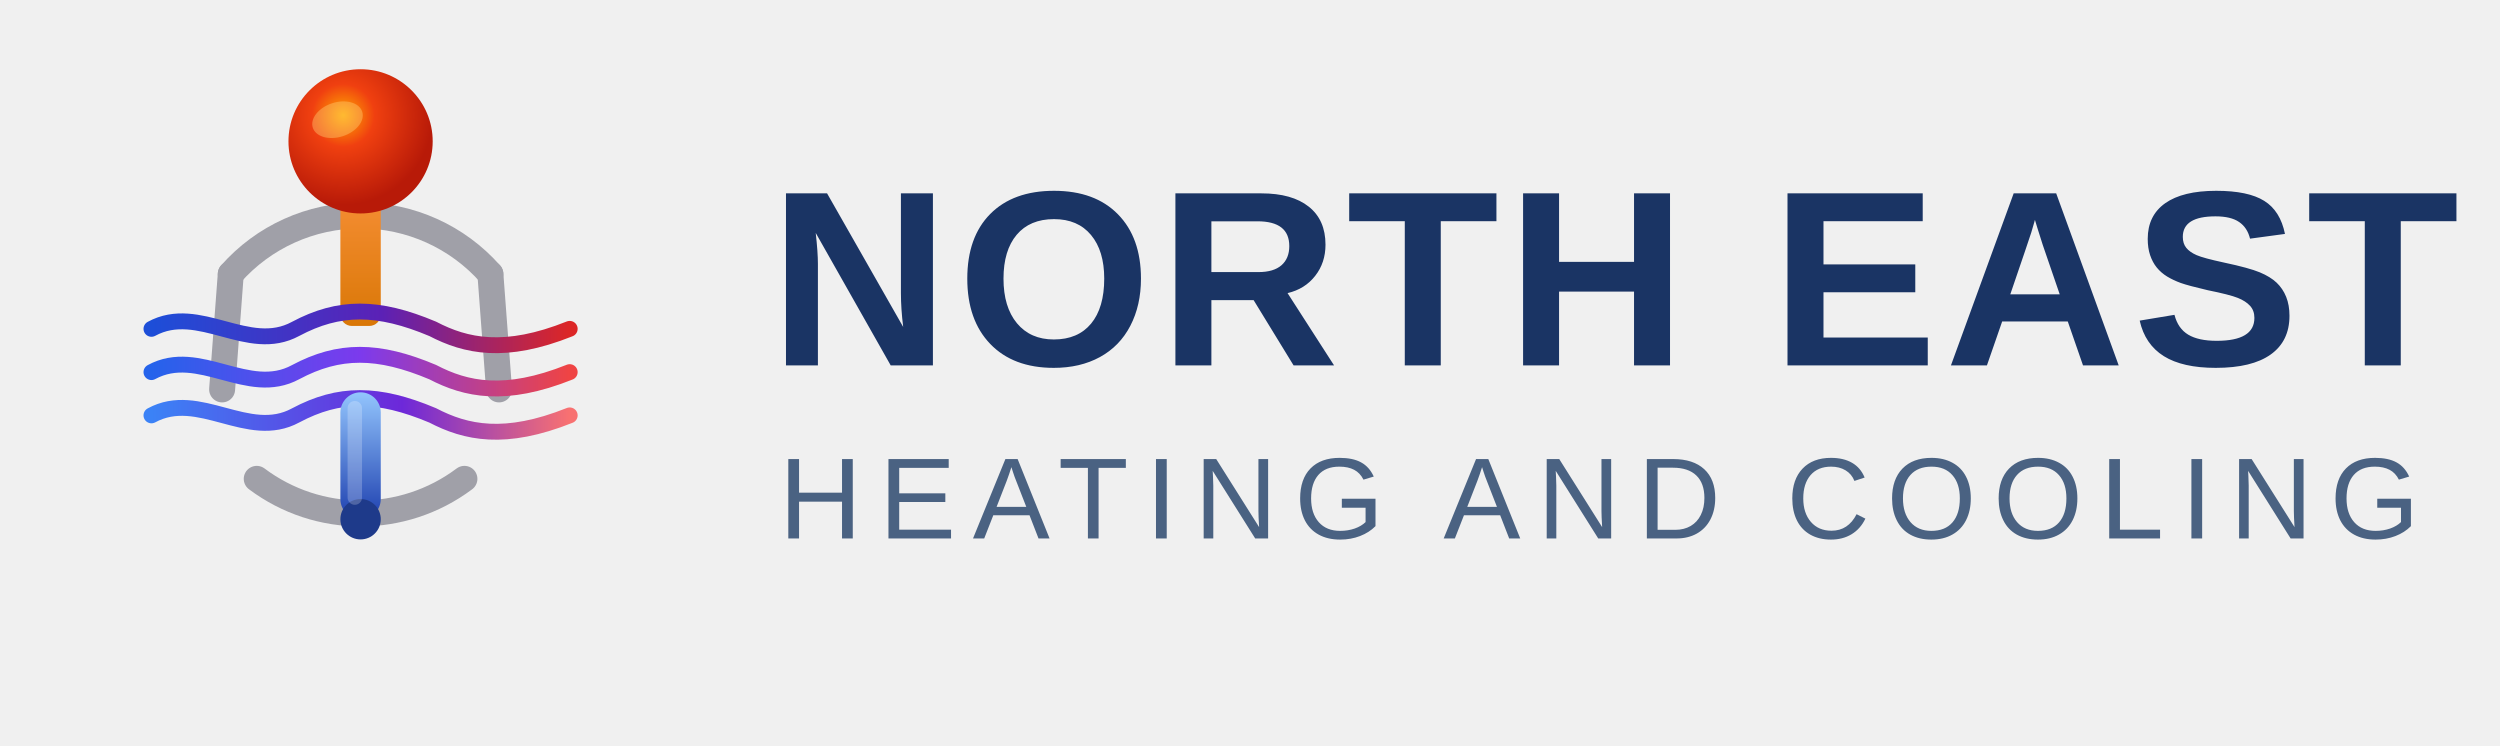
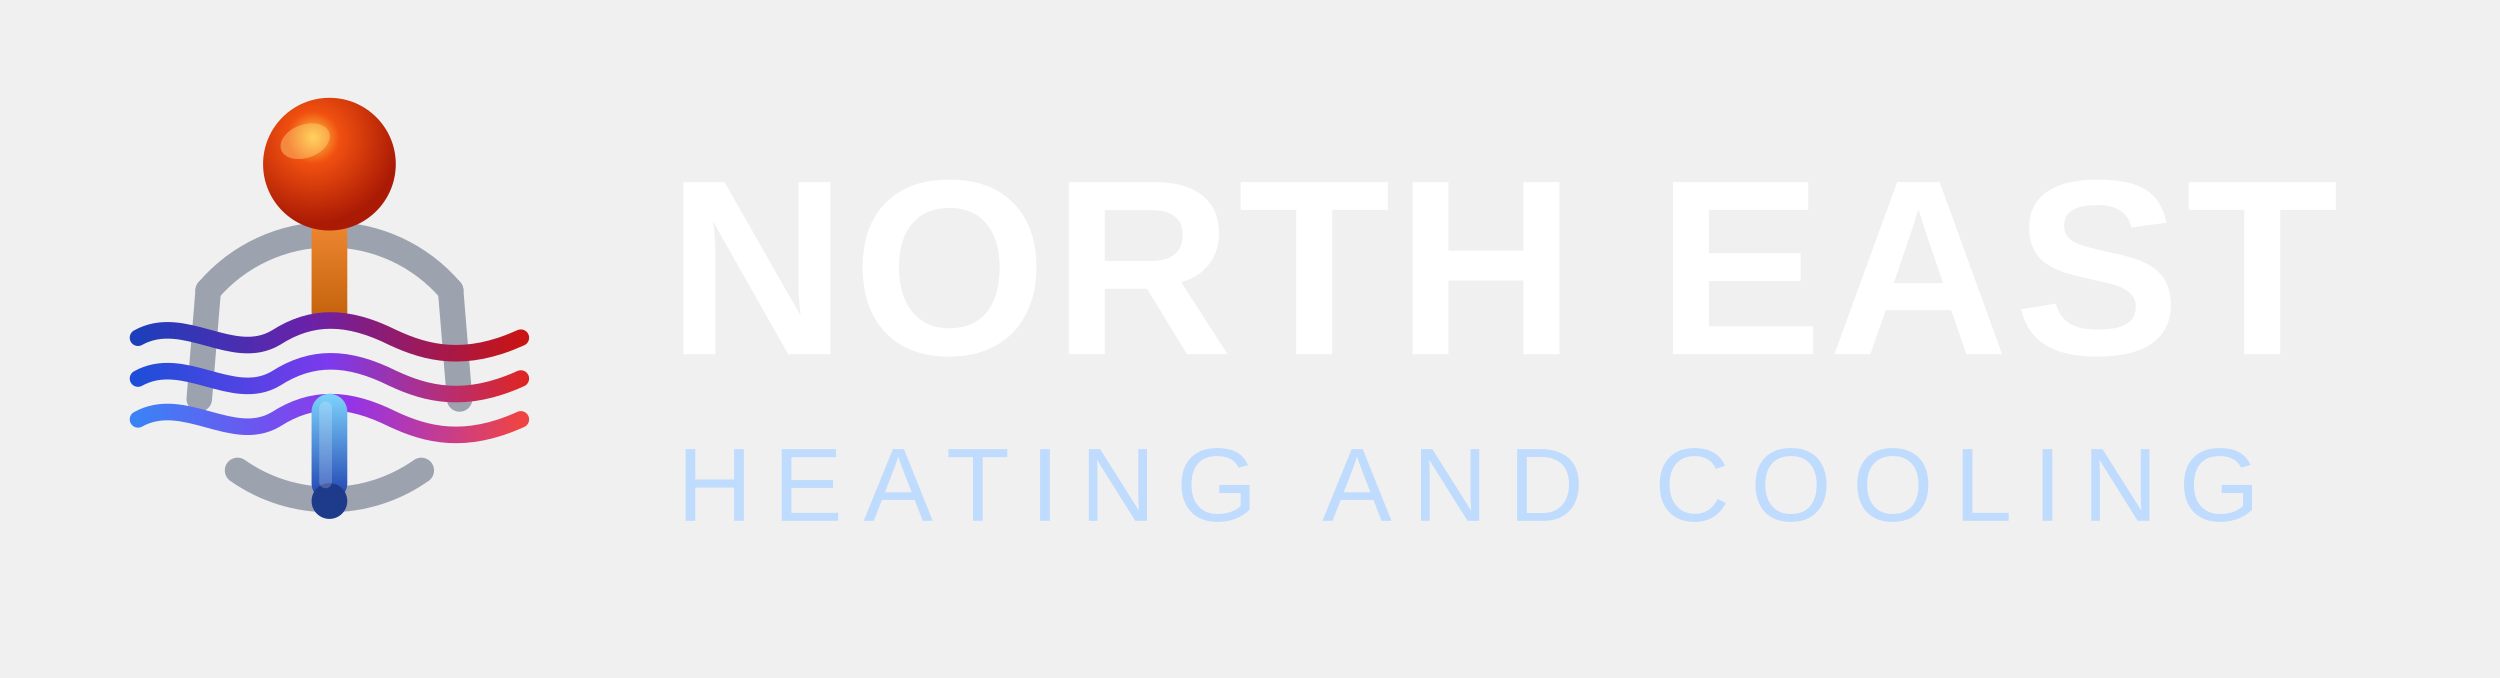
- <svg xmlns="http://www.w3.org/2000/svg" viewBox="0 0 520 155">
+ <svg xmlns="http://www.w3.org/2000/svg" viewBox="0 0 480 130">
  <defs>
-     <radialGradient id="orbGrad" cx="38%" cy="32%" r="62%">
-       <stop offset="0%" stop-color="#ffaa00" />
-       <stop offset="35%" stop-color="#f04010" />
-       <stop offset="100%" stop-color="#b81a08" />
+     <radialGradient id="orbGrad" cx="38%" cy="30%" r="65%">
+       <stop offset="0%" stop-color="#ffcc44" />
+       <stop offset="30%" stop-color="#f05010" />
+       <stop offset="100%" stop-color="#aa1a04" />
    </radialGradient>
-     <linearGradient id="stemOrange" x1="0" y1="0" x2="0" y2="1">
+     <linearGradient id="stemOr" x1="0" y1="0" x2="0" y2="1">
      <stop offset="0%" stop-color="#fb923c" />
-       <stop offset="100%" stop-color="#d97706" />
+       <stop offset="100%" stop-color="#c2600a" />
    </linearGradient>
-     <linearGradient id="tubeGrad" x1="0" y1="0" x2="0" y2="1">
-       <stop offset="0%" stop-color="#93c5fd" />
+     <linearGradient id="tubeG" x1="0" y1="0" x2="0" y2="1">
+       <stop offset="0%" stop-color="#7dd3fc" />
      <stop offset="100%" stop-color="#1e40af" />
    </linearGradient>
-     <linearGradient id="wave1" x1="0" y1="0" x2="1" y2="0">
-       <stop offset="0%" stop-color="#1d4ed8" />
-       <stop offset="55%" stop-color="#5b21b6" />
+     <linearGradient id="wA" x1="0" y1="0" x2="1" y2="0">
+       <stop offset="0%" stop-color="#1d3fbb" />
+       <stop offset="45%" stop-color="#6b21a8" />
+       <stop offset="100%" stop-color="#c81414" />
+     </linearGradient>
+     <linearGradient id="wB" x1="0" y1="0" x2="1" y2="0">
+       <stop offset="0%" stop-color="#1e4ed8" />
+       <stop offset="50%" stop-color="#7c3aed" />
      <stop offset="100%" stop-color="#dc2626" />
    </linearGradient>
-     <linearGradient id="wave2" x1="0" y1="0" x2="1" y2="0">
-       <stop offset="0%" stop-color="#2563eb" />
-       <stop offset="50%" stop-color="#7c3aed" />
+     <linearGradient id="wC" x1="0" y1="0" x2="1" y2="0">
+       <stop offset="0%" stop-color="#3b82f6" />
+       <stop offset="55%" stop-color="#9333ea" />
      <stop offset="100%" stop-color="#ef4444" />
    </linearGradient>
-     <linearGradient id="wave3" x1="0" y1="0" x2="1" y2="0">
-       <stop offset="0%" stop-color="#3b82f6" />
-       <stop offset="60%" stop-color="#6d28d9" />
-       <stop offset="100%" stop-color="#f87171" />
-     </linearGradient>
  </defs>
-   <g transform="scale(0.30)">
-     <path d="M 160 190 A 120 120 0 0 1 340 190" fill="none" stroke="#a0a0a8" stroke-width="18" stroke-linecap="round" />
-     <path d="M 178 332 A 120 120 0 0 0 322 332" fill="none" stroke="#a0a0a8" stroke-width="18" stroke-linecap="round" />
-     <line x1="160" y1="190" x2="154" y2="270" stroke="#a0a0a8" stroke-width="18" stroke-linecap="round" />
-     <line x1="340" y1="190" x2="346" y2="270" stroke="#a0a0a8" stroke-width="18" stroke-linecap="round" />
-     <rect x="236" y="118" width="28" height="108" rx="8" fill="url(#stemOrange)" />
-     <circle cx="250" cy="98" r="50" fill="url(#orbGrad)" />
-     <ellipse cx="234" cy="83" rx="18" ry="12" fill="rgba(255,210,120,0.4)" transform="rotate(-18,234,83)" />
-     <path d="M 105 228 C 138 210,172 246,205 228 C 235 212,262 212,300 228 C 323 240,350 246,395 228" fill="none" stroke="url(#wave1)" stroke-width="11" stroke-linecap="round" />
-     <path d="M 105 258 C 138 240,172 276,205 258 C 235 242,262 242,300 258 C 323 270,350 276,395 258" fill="none" stroke="url(#wave2)" stroke-width="11" stroke-linecap="round" />
-     <path d="M 105 288 C 138 270,172 306,205 288 C 235 272,262 272,300 288 C 323 300,350 306,395 288" fill="none" stroke="url(#wave3)" stroke-width="11" stroke-linecap="round" />
-     <rect x="236" y="272" width="28" height="88" rx="14" fill="url(#tubeGrad)" />
+   <g transform="translate(2, 8) scale(0.245)">
+     <path d="M 155 195 A 125 125 0 0 1 345 195" fill="none" stroke="#9ca3af" stroke-width="20" stroke-linecap="round" />
+     <line x1="155" y1="195" x2="148" y2="280" stroke="#9ca3af" stroke-width="20" stroke-linecap="round" />
+     <line x1="345" y1="195" x2="352" y2="280" stroke="#9ca3af" stroke-width="20" stroke-linecap="round" />
+     <path d="M 178 336 A 125 125 0 0 0 322 336" fill="none" stroke="#9ca3af" stroke-width="20" stroke-linecap="round" />
+     <rect x="236" y="120" width="28" height="100" rx="8" fill="url(#stemOr)" />
+     <circle cx="250" cy="96" r="52" fill="url(#orbGrad)" />
+     <ellipse cx="231" cy="78" rx="20" ry="13" fill="rgba(255,220,130,0.42)" transform="rotate(-20,231,78)" />
+     <path d="M 100 232 C 136 212, 174 252, 208 232 C 236 214, 264 214, 300 232 C 326 244, 356 252, 400 232" fill="none" stroke="url(#wA)" stroke-width="13" stroke-linecap="round" />
+     <path d="M 100 264 C 136 244, 174 284, 208 264 C 236 246, 264 246, 300 264 C 326 276, 356 284, 400 264" fill="none" stroke="url(#wB)" stroke-width="13" stroke-linecap="round" />
+     <path d="M 100 296 C 136 276, 174 316, 208 296 C 236 278, 264 278, 300 296 C 326 308, 356 316, 400 296" fill="none" stroke="url(#wC)" stroke-width="13" stroke-linecap="round" />
+     <rect x="236" y="276" width="28" height="84" rx="14" fill="url(#tubeG)" />
    <ellipse cx="250" cy="360" rx="14" ry="14" fill="#1e3a8a" />
-     <rect x="241" y="278" width="10" height="72" rx="5" fill="rgba(255,255,255,0.22)" />
+     <rect x="242" y="282" width="10" height="68" rx="5" fill="rgba(255,255,255,0.20)" />
  </g>
-   <text x="160" y="76" font-family="'Arial Black', 'Arial', sans-serif" font-weight="900" font-size="52" letter-spacing="1.5" fill="#1a3464">NORTH EAST</text>
-   <text x="162" y="112" font-family="Arial, sans-serif" font-weight="400" font-size="24" letter-spacing="3.5" fill="#4a6282">HEATING AND COOLING</text>
+   <text x="128" y="68" font-family="'Arial Black', Arial, sans-serif" font-weight="900" font-size="48" letter-spacing="1" fill="#ffffff">NORTH EAST</text>
+   <text x="130" y="100" font-family="Arial, sans-serif" font-weight="400" font-size="20" letter-spacing="4" fill="#bfdbfe">HEATING AND COOLING</text>
</svg>
